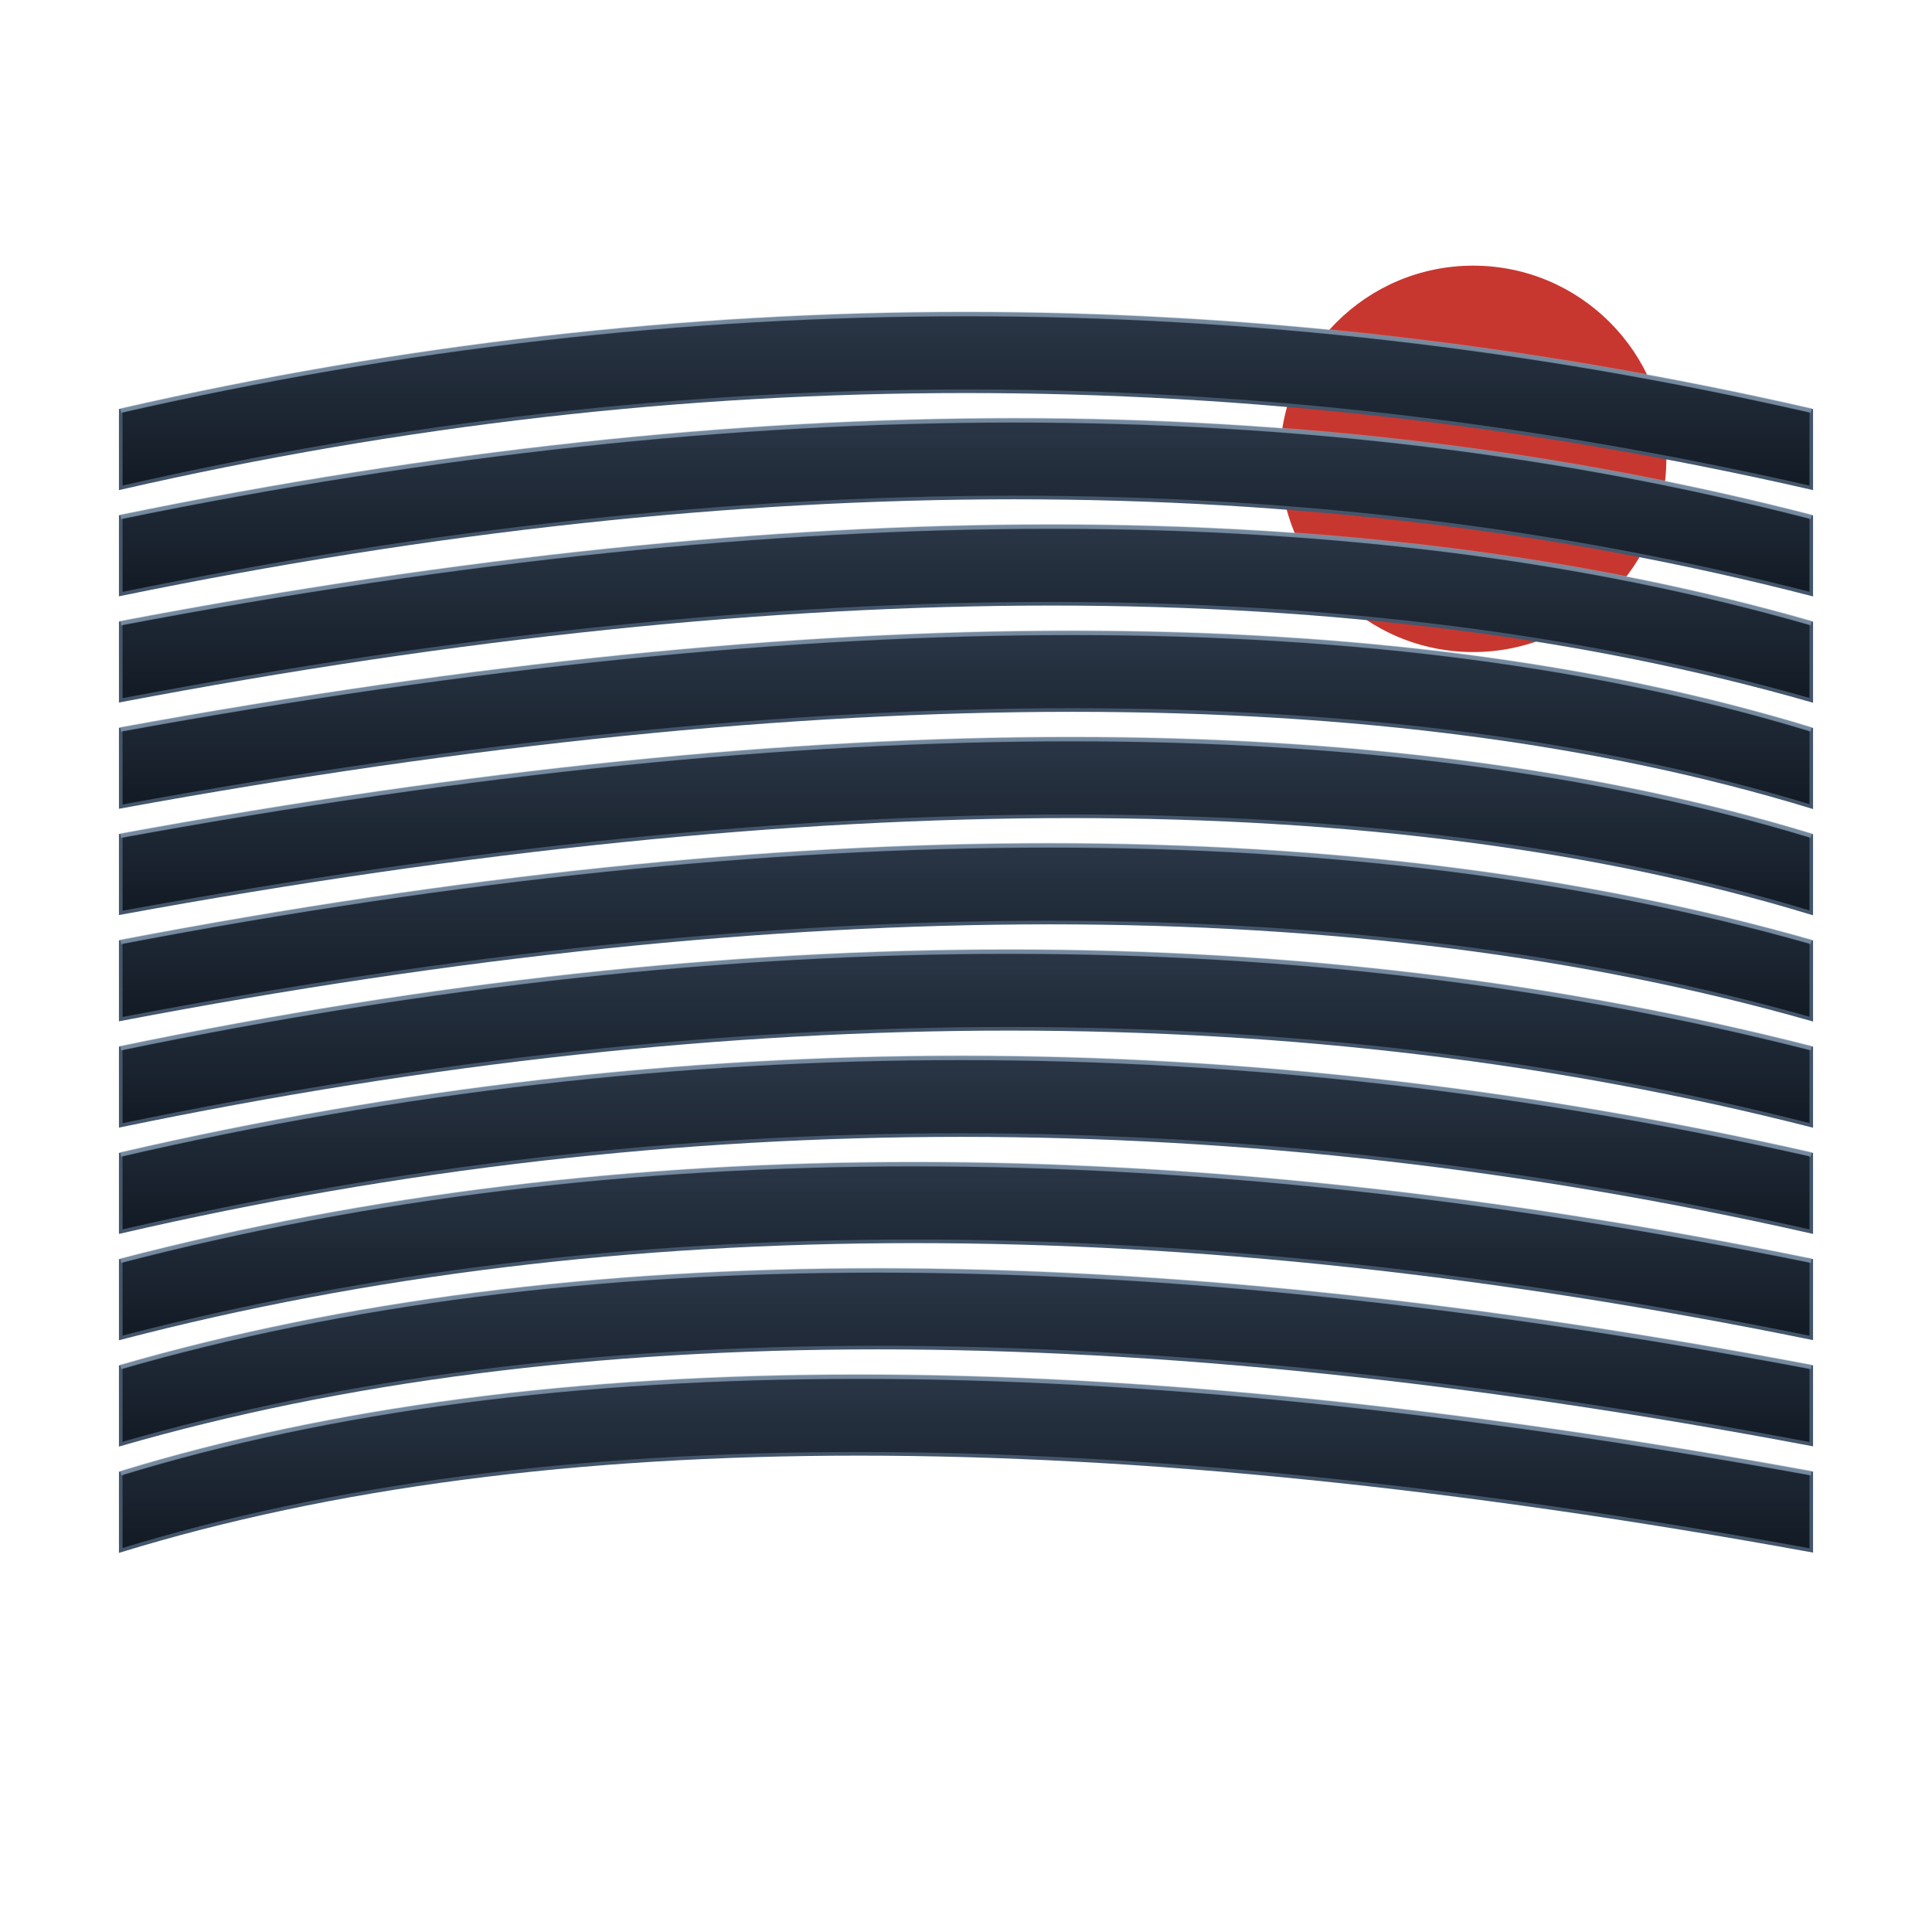
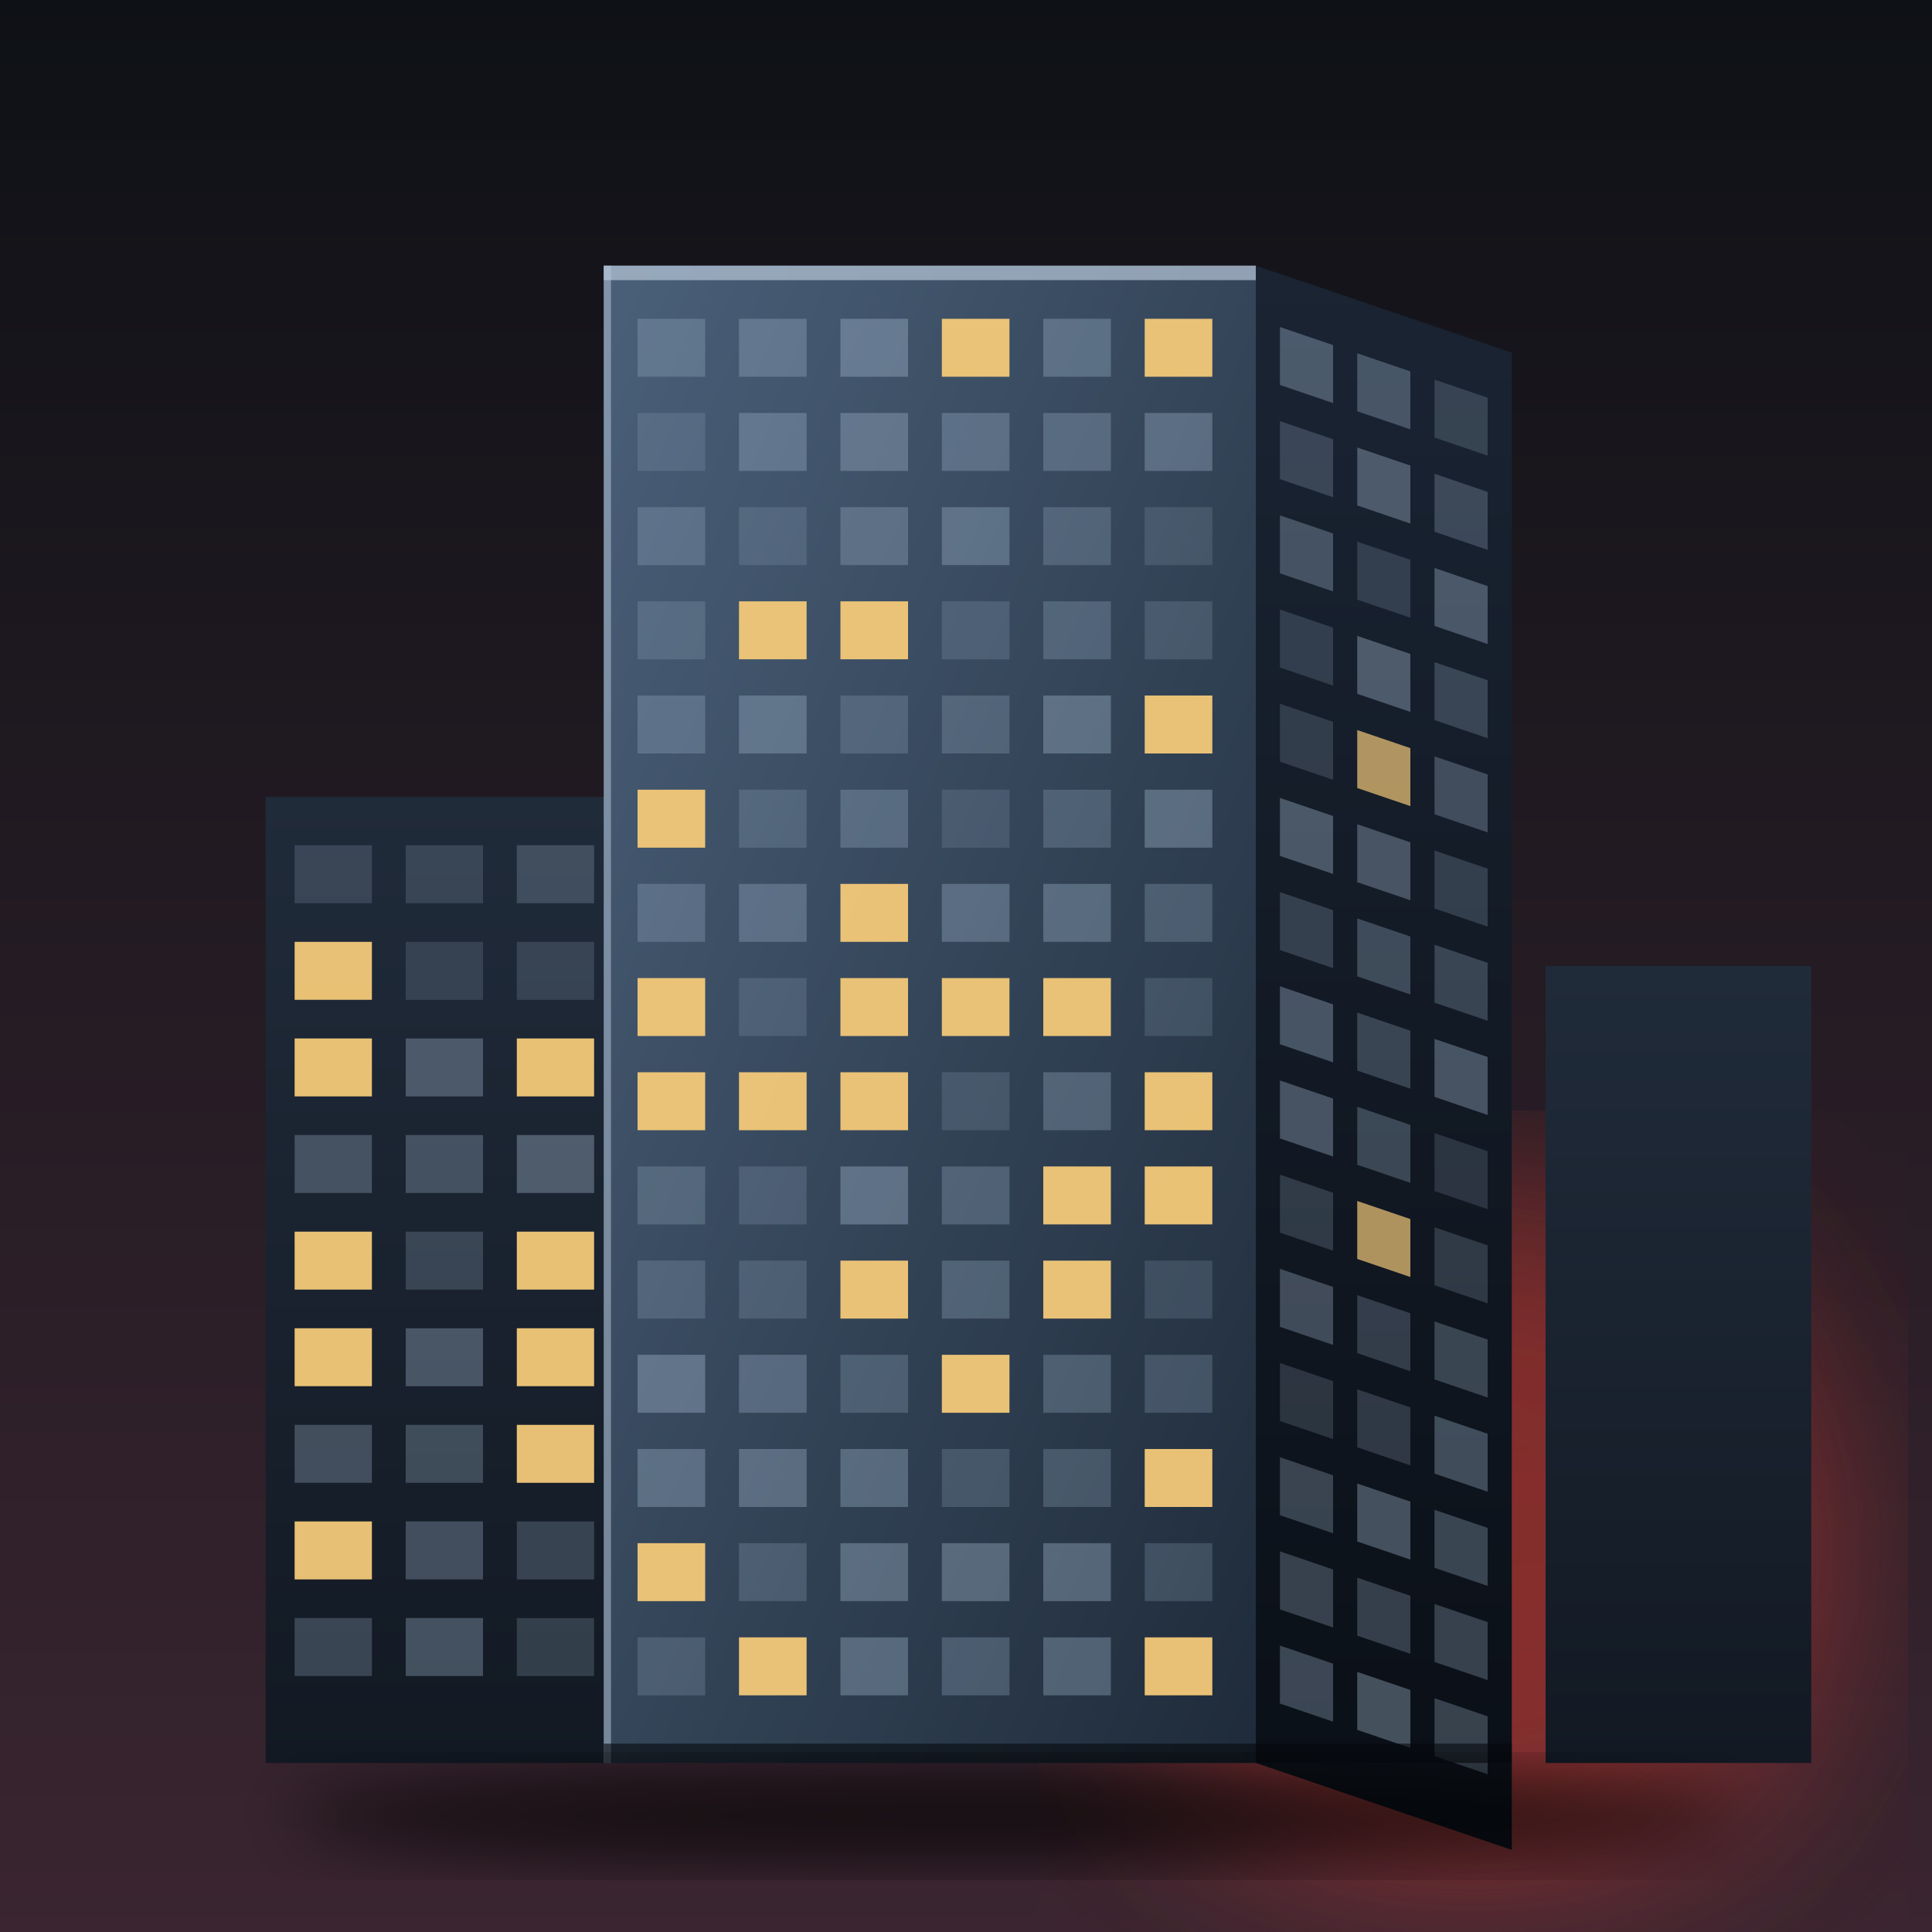
- <svg xmlns="http://www.w3.org/2000/svg" viewBox="0 0 800 800" role="img" aria-label="مبنى حديث بخطوط منحنية">
+ <svg xmlns="http://www.w3.org/2000/svg" viewBox="0 0 800 800" role="img" aria-label="برج سكني حديث في وقت الغروب">
  <defs>
-     <linearGradient id="g" x1="0" y1="0" x2="0" y2="1">
-       <stop offset="0" stop-color="#2A3646" />
-       <stop offset="1" stop-color="#121A24" />
-     </linearGradient>
+     <linearGradient id="sky" x1="0" y1="0" x2="0" y2="1">
+       <stop offset="0" stop-color="#0E1116" />
+       <stop offset="1" stop-color="#3A2530" />
+     </linearGradient>
+     <linearGradient id="front" x1="0" y1="0" x2="1" y2="1">
+       <stop offset="0" stop-color="#4A6079" />
+       <stop offset="1" stop-color="#1F2B3A" />
+     </linearGradient>
+     <linearGradient id="side" x1="0" y1="0" x2="0" y2="1">
+       <stop offset="0" stop-color="#1A2433" />
+       <stop offset="1" stop-color="#0A0F16" />
+     </linearGradient>
+     <linearGradient id="back" x1="0" y1="0" x2="0" y2="1">
+       <stop offset="0" stop-color="#202B3A" />
+       <stop offset="1" stop-color="#121923" />
+     </linearGradient>
+     <filter id="blur">
+       <feGaussianBlur stdDeviation="14" />
+     </filter>
+     <filter id="soft">
+       <feGaussianBlur stdDeviation="40" />
+     </filter>
  </defs>
-   <circle cx="610" cy="190" r="80" fill="#C8372F" />
-   <path d="M50 170 Q400 90 750 170 L750 202 Q400 122 50 202 Z" fill="url(#g)" stroke="#44566B" stroke-width="1.5" />
-   <path d="M50 170 Q400 90 750 170" fill="none" stroke="#9FB4CA" stroke-width="2" opacity=".55" />
-   <path d="M50 214 Q440 134 750 214 L750 246 Q440 166 50 246 Z" fill="url(#g)" stroke="#44566B" stroke-width="1.5" />
-   <path d="M50 214 Q440 134 750 214" fill="none" stroke="#9FB4CA" stroke-width="2" opacity=".55" />
-   <path d="M50 258 Q471 178 750 258 L750 290 Q471 210 50 290 Z" fill="url(#g)" stroke="#44566B" stroke-width="1.5" />
-   <path d="M50 258 Q471 178 750 258" fill="none" stroke="#9FB4CA" stroke-width="2" opacity=".55" />
-   <path d="M50 302 Q488 222 750 302 L750 334 Q488 254 50 334 Z" fill="url(#g)" stroke="#44566B" stroke-width="1.5" />
-   <path d="M50 302 Q488 222 750 302" fill="none" stroke="#9FB4CA" stroke-width="2" opacity=".55" />
-   <path d="M50 346 Q487 266 750 346 L750 378 Q487 298 50 378 Z" fill="url(#g)" stroke="#44566B" stroke-width="1.5" />
-   <path d="M50 346 Q487 266 750 346" fill="none" stroke="#9FB4CA" stroke-width="2" opacity=".55" />
-   <path d="M50 390 Q469 310 750 390 L750 422 Q469 342 50 422 Z" fill="url(#g)" stroke="#44566B" stroke-width="1.5" />
-   <path d="M50 390 Q469 310 750 390" fill="none" stroke="#9FB4CA" stroke-width="2" opacity=".55" />
-   <path d="M50 434 Q436 354 750 434 L750 466 Q436 386 50 466 Z" fill="url(#g)" stroke="#44566B" stroke-width="1.5" />
-   <path d="M50 434 Q436 354 750 434" fill="none" stroke="#9FB4CA" stroke-width="2" opacity=".55" />
-   <path d="M50 478 Q396 398 750 478 L750 510 Q396 430 50 510 Z" fill="url(#g)" stroke="#44566B" stroke-width="1.5" />
-   <path d="M50 478 Q396 398 750 478" fill="none" stroke="#9FB4CA" stroke-width="2" opacity=".55" />
-   <path d="M50 522 Q357 442 750 522 L750 554 Q357 474 50 554 Z" fill="url(#g)" stroke="#44566B" stroke-width="1.5" />
-   <path d="M50 522 Q357 442 750 522" fill="none" stroke="#9FB4CA" stroke-width="2" opacity=".55" />
-   <path d="M50 566 Q327 486 750 566 L750 598 Q327 518 50 598 Z" fill="url(#g)" stroke="#44566B" stroke-width="1.5" />
-   <path d="M50 566 Q327 486 750 566" fill="none" stroke="#9FB4CA" stroke-width="2" opacity=".55" />
-   <path d="M50 610 Q311 530 750 610 L750 642 Q311 562 50 642 Z" fill="url(#g)" stroke="#44566B" stroke-width="1.5" />
-   <path d="M50 610 Q311 530 750 610" fill="none" stroke="#9FB4CA" stroke-width="2" opacity=".55" />
+   <rect width="800" height="800" fill="url(#sky)" />
+   <circle cx="610" cy="640" r="150" fill="#C8372F" opacity=".55" filter="url(#soft)" />
+   <rect x="110" y="330" width="150" height="400" fill="url(#back)" />
+   <rect x="640" y="400" width="110" height="330" fill="url(#back)" />
+   <rect x="122" y="350" width="32" height="24" fill="#9FB4CA" opacity="0.21" />
+   <rect x="168" y="350" width="32" height="24" fill="#9FB4CA" opacity="0.2" />
+   <rect x="214" y="350" width="32" height="24" fill="#9FB4CA" opacity="0.26" />
+   <rect x="122" y="390" width="32" height="24" fill="#F2C879" opacity=".95" />
+   <rect x="168" y="390" width="32" height="24" fill="#9FB4CA" opacity="0.19" />
+   <rect x="214" y="390" width="32" height="24" fill="#9FB4CA" opacity="0.2" />
+   <rect x="122" y="430" width="32" height="24" fill="#F2C879" opacity=".95" />
+   <rect x="168" y="430" width="32" height="24" fill="#9FB4CA" opacity="0.36" />
+   <rect x="214" y="430" width="32" height="24" fill="#F2C879" opacity=".95" />
+   <rect x="122" y="470" width="32" height="24" fill="#9FB4CA" opacity="0.32" />
+   <rect x="168" y="470" width="32" height="24" fill="#9FB4CA" opacity="0.31" />
+   <rect x="214" y="470" width="32" height="24" fill="#9FB4CA" opacity="0.39" />
+   <rect x="122" y="510" width="32" height="24" fill="#F2C879" opacity=".95" />
+   <rect x="168" y="510" width="32" height="24" fill="#9FB4CA" opacity="0.24" />
+   <rect x="214" y="510" width="32" height="24" fill="#F2C879" opacity=".95" />
+   <rect x="122" y="550" width="32" height="24" fill="#F2C879" opacity=".95" />
+   <rect x="168" y="550" width="32" height="24" fill="#9FB4CA" opacity="0.36" />
+   <rect x="214" y="550" width="32" height="24" fill="#F2C879" opacity=".95" />
+   <rect x="122" y="590" width="32" height="24" fill="#9FB4CA" opacity="0.32" />
+   <rect x="168" y="590" width="32" height="24" fill="#9FB4CA" opacity="0.3" />
+   <rect x="214" y="590" width="32" height="24" fill="#F2C879" opacity=".95" />
+   <rect x="122" y="630" width="32" height="24" fill="#F2C879" opacity=".95" />
+   <rect x="168" y="630" width="32" height="24" fill="#9FB4CA" opacity="0.33" />
+   <rect x="214" y="630" width="32" height="24" fill="#9FB4CA" opacity="0.25" />
+   <rect x="122" y="670" width="32" height="24" fill="#9FB4CA" opacity="0.28" />
+   <rect x="168" y="670" width="32" height="24" fill="#9FB4CA" opacity="0.35" />
+   <rect x="214" y="670" width="32" height="24" fill="#9FB4CA" opacity="0.23" />
+   <rect x="250" y="110" width="270" height="620" fill="url(#front)" />
+   <rect x="250" y="110" width="270" height="6" fill="#B8C7D8" opacity=".7" />
+   <rect x="264" y="132" width="28" height="24" fill="#9FB4CA" opacity="0.3" />
+   <rect x="306" y="132" width="28" height="24" fill="#9FB4CA" opacity="0.34" />
+   <rect x="348" y="132" width="28" height="24" fill="#9FB4CA" opacity="0.4" />
+   <rect x="390" y="132" width="28" height="24" fill="#F2C879" opacity=".95" />
+   <rect x="432" y="132" width="28" height="24" fill="#9FB4CA" opacity="0.35" />
+   <rect x="474" y="132" width="28" height="24" fill="#F2C879" opacity=".95" />
+   <rect x="264" y="171" width="28" height="24" fill="#9FB4CA" opacity="0.19" />
+   <rect x="306" y="171" width="28" height="24" fill="#9FB4CA" opacity="0.35" />
+   <rect x="348" y="171" width="28" height="24" fill="#9FB4CA" opacity="0.37" />
+   <rect x="390" y="171" width="28" height="24" fill="#9FB4CA" opacity="0.33" />
+   <rect x="432" y="171" width="28" height="24" fill="#9FB4CA" opacity="0.31" />
+   <rect x="474" y="171" width="28" height="24" fill="#9FB4CA" opacity="0.36" />
+   <rect x="264" y="210" width="28" height="24" fill="#9FB4CA" opacity="0.28" />
+   <rect x="306" y="210" width="28" height="24" fill="#9FB4CA" opacity="0.19" />
+   <rect x="348" y="210" width="28" height="24" fill="#9FB4CA" opacity="0.32" />
+   <rect x="390" y="210" width="28" height="24" fill="#9FB4CA" opacity="0.36" />
+   <rect x="432" y="210" width="28" height="24" fill="#9FB4CA" opacity="0.26" />
+   <rect x="474" y="210" width="28" height="24" fill="#9FB4CA" opacity="0.18" />
+   <rect x="264" y="249" width="28" height="24" fill="#9FB4CA" opacity="0.22" />
+   <rect x="306" y="249" width="28" height="24" fill="#F2C879" opacity=".95" />
+   <rect x="348" y="249" width="28" height="24" fill="#F2C879" opacity=".95" />
+   <rect x="390" y="249" width="28" height="24" fill="#9FB4CA" opacity="0.21" />
+   <rect x="432" y="249" width="28" height="24" fill="#9FB4CA" opacity="0.27" />
+   <rect x="474" y="249" width="28" height="24" fill="#9FB4CA" opacity="0.2" />
+   <rect x="264" y="288" width="28" height="24" fill="#9FB4CA" opacity="0.3" />
+   <rect x="306" y="288" width="28" height="24" fill="#9FB4CA" opacity="0.36" />
+   <rect x="348" y="288" width="28" height="24" fill="#9FB4CA" opacity="0.24" />
+   <rect x="390" y="288" width="28" height="24" fill="#9FB4CA" opacity="0.26" />
+   <rect x="432" y="288" width="28" height="24" fill="#9FB4CA" opacity="0.39" />
+   <rect x="474" y="288" width="28" height="24" fill="#F2C879" opacity=".95" />
+   <rect x="264" y="327" width="28" height="24" fill="#F2C879" opacity=".95" />
+   <rect x="306" y="327" width="28" height="24" fill="#9FB4CA" opacity="0.23" />
+   <rect x="348" y="327" width="28" height="24" fill="#9FB4CA" opacity="0.31" />
+   <rect x="390" y="327" width="28" height="24" fill="#9FB4CA" opacity="0.18" />
+   <rect x="432" y="327" width="28" height="24" fill="#9FB4CA" opacity="0.26" />
+   <rect x="474" y="327" width="28" height="24" fill="#9FB4CA" opacity="0.39" />
+   <rect x="264" y="366" width="28" height="24" fill="#9FB4CA" opacity="0.29" />
+   <rect x="306" y="366" width="28" height="24" fill="#9FB4CA" opacity="0.33" />
+   <rect x="348" y="366" width="28" height="24" fill="#F2C879" opacity=".95" />
+   <rect x="390" y="366" width="28" height="24" fill="#9FB4CA" opacity="0.35" />
+   <rect x="432" y="366" width="28" height="24" fill="#9FB4CA" opacity="0.36" />
+   <rect x="474" y="366" width="28" height="24" fill="#9FB4CA" opacity="0.27" />
+   <rect x="264" y="405" width="28" height="24" fill="#F2C879" opacity=".95" />
+   <rect x="306" y="405" width="28" height="24" fill="#9FB4CA" opacity="0.19" />
+   <rect x="348" y="405" width="28" height="24" fill="#F2C879" opacity=".95" />
+   <rect x="390" y="405" width="28" height="24" fill="#F2C879" opacity=".95" />
+   <rect x="432" y="405" width="28" height="24" fill="#F2C879" opacity=".95" />
+   <rect x="474" y="405" width="28" height="24" fill="#9FB4CA" opacity="0.19" />
+   <rect x="264" y="444" width="28" height="24" fill="#F2C879" opacity=".95" />
+   <rect x="306" y="444" width="28" height="24" fill="#F2C879" opacity=".95" />
+   <rect x="348" y="444" width="28" height="24" fill="#F2C879" opacity=".95" />
+   <rect x="390" y="444" width="28" height="24" fill="#9FB4CA" opacity="0.19" />
+   <rect x="432" y="444" width="28" height="24" fill="#9FB4CA" opacity="0.32" />
+   <rect x="474" y="444" width="28" height="24" fill="#F2C879" opacity=".95" />
+   <rect x="264" y="483" width="28" height="24" fill="#9FB4CA" opacity="0.26" />
+   <rect x="306" y="483" width="28" height="24" fill="#9FB4CA" opacity="0.21" />
+   <rect x="348" y="483" width="28" height="24" fill="#9FB4CA" opacity="0.4" />
+   <rect x="390" y="483" width="28" height="24" fill="#9FB4CA" opacity="0.29" />
+   <rect x="432" y="483" width="28" height="24" fill="#F2C879" opacity=".95" />
+   <rect x="474" y="483" width="28" height="24" fill="#F2C879" opacity=".95" />
+   <rect x="264" y="522" width="28" height="24" fill="#9FB4CA" opacity="0.24" />
+   <rect x="306" y="522" width="28" height="24" fill="#9FB4CA" opacity="0.22" />
+   <rect x="348" y="522" width="28" height="24" fill="#F2C879" opacity=".95" />
+   <rect x="390" y="522" width="28" height="24" fill="#9FB4CA" opacity="0.3" />
+   <rect x="432" y="522" width="28" height="24" fill="#F2C879" opacity=".95" />
+   <rect x="474" y="522" width="28" height="24" fill="#9FB4CA" opacity="0.19" />
+   <rect x="264" y="561" width="28" height="24" fill="#9FB4CA" opacity="0.4" />
+   <rect x="306" y="561" width="28" height="24" fill="#9FB4CA" opacity="0.33" />
+   <rect x="348" y="561" width="28" height="24" fill="#9FB4CA" opacity="0.26" />
+   <rect x="390" y="561" width="28" height="24" fill="#F2C879" opacity=".95" />
+   <rect x="432" y="561" width="28" height="24" fill="#9FB4CA" opacity="0.3" />
+   <rect x="474" y="561" width="28" height="24" fill="#9FB4CA" opacity="0.25" />
+   <rect x="264" y="600" width="28" height="24" fill="#9FB4CA" opacity="0.36" />
+   <rect x="306" y="600" width="28" height="24" fill="#9FB4CA" opacity="0.37" />
+   <rect x="348" y="600" width="28" height="24" fill="#9FB4CA" opacity="0.36" />
+   <rect x="390" y="600" width="28" height="24" fill="#9FB4CA" opacity="0.23" />
+   <rect x="432" y="600" width="28" height="24" fill="#9FB4CA" opacity="0.26" />
+   <rect x="474" y="600" width="28" height="24" fill="#F2C879" opacity=".95" />
+   <rect x="264" y="639" width="28" height="24" fill="#F2C879" opacity=".95" />
+   <rect x="306" y="639" width="28" height="24" fill="#9FB4CA" opacity="0.24" />
+   <rect x="348" y="639" width="28" height="24" fill="#9FB4CA" opacity="0.39" />
+   <rect x="390" y="639" width="28" height="24" fill="#9FB4CA" opacity="0.39" />
+   <rect x="432" y="639" width="28" height="24" fill="#9FB4CA" opacity="0.39" />
+   <rect x="474" y="639" width="28" height="24" fill="#9FB4CA" opacity="0.23" />
+   <rect x="264" y="678" width="28" height="24" fill="#9FB4CA" opacity="0.22" />
+   <rect x="306" y="678" width="28" height="24" fill="#F2C879" opacity=".95" />
+   <rect x="348" y="678" width="28" height="24" fill="#9FB4CA" opacity="0.38" />
+   <rect x="390" y="678" width="28" height="24" fill="#9FB4CA" opacity="0.29" />
+   <rect x="432" y="678" width="28" height="24" fill="#9FB4CA" opacity="0.36" />
+   <rect x="474" y="678" width="28" height="24" fill="#F2C879" opacity=".95" />
+   <polygon points="520,110 626,146 626,766 520,730" fill="url(#side)" />
+   <g transform="translate(520,110) skewY(18.8)">
+     <rect x="10" y="22" width="22" height="24" fill="#9FB4CA" opacity="0.38" />
+     <rect x="42" y="22" width="22" height="24" fill="#9FB4CA" opacity="0.35" />
+     <rect x="74" y="22" width="22" height="24" fill="#9FB4CA" opacity="0.22" />
+     <rect x="10" y="61" width="22" height="24" fill="#9FB4CA" opacity="0.25" />
+     <rect x="42" y="61" width="22" height="24" fill="#9FB4CA" opacity="0.39" />
+     <rect x="74" y="61" width="22" height="24" fill="#9FB4CA" opacity="0.27" />
+     <rect x="10" y="100" width="22" height="24" fill="#9FB4CA" opacity="0.34" />
+     <rect x="42" y="100" width="22" height="24" fill="#9FB4CA" opacity="0.21" />
+     <rect x="74" y="100" width="22" height="24" fill="#9FB4CA" opacity="0.38" />
+     <rect x="10" y="139" width="22" height="24" fill="#9FB4CA" opacity="0.21" />
+     <rect x="42" y="139" width="22" height="24" fill="#9FB4CA" opacity="0.4" />
+     <rect x="74" y="139" width="22" height="24" fill="#9FB4CA" opacity="0.26" />
+     <rect x="10" y="178" width="22" height="24" fill="#9FB4CA" opacity="0.21" />
+     <rect x="42" y="178" width="22" height="24" fill="#F2C879" opacity=".7" />
+     <rect x="74" y="178" width="22" height="24" fill="#9FB4CA" opacity="0.32" />
+     <rect x="10" y="217" width="22" height="24" fill="#9FB4CA" opacity="0.39" />
+     <rect x="42" y="217" width="22" height="24" fill="#9FB4CA" opacity="0.37" />
+     <rect x="74" y="217" width="22" height="24" fill="#9FB4CA" opacity="0.23" />
+     <rect x="10" y="256" width="22" height="24" fill="#9FB4CA" opacity="0.24" />
+     <rect x="42" y="256" width="22" height="24" fill="#9FB4CA" opacity="0.31" />
+     <rect x="74" y="256" width="22" height="24" fill="#9FB4CA" opacity="0.27" />
+     <rect x="10" y="295" width="22" height="24" fill="#9FB4CA" opacity="0.38" />
+     <rect x="42" y="295" width="22" height="24" fill="#9FB4CA" opacity="0.28" />
+     <rect x="74" y="295" width="22" height="24" fill="#9FB4CA" opacity="0.38" />
+     <rect x="10" y="334" width="22" height="24" fill="#9FB4CA" opacity="0.38" />
+     <rect x="42" y="334" width="22" height="24" fill="#9FB4CA" opacity="0.3" />
+     <rect x="74" y="334" width="22" height="24" fill="#9FB4CA" opacity="0.18" />
+     <rect x="10" y="373" width="22" height="24" fill="#9FB4CA" opacity="0.22" />
+     <rect x="42" y="373" width="22" height="24" fill="#F2C879" opacity=".7" />
+     <rect x="74" y="373" width="22" height="24" fill="#9FB4CA" opacity="0.22" />
+     <rect x="10" y="412" width="22" height="24" fill="#9FB4CA" opacity="0.34" />
+     <rect x="42" y="412" width="22" height="24" fill="#9FB4CA" opacity="0.25" />
+     <rect x="74" y="412" width="22" height="24" fill="#9FB4CA" opacity="0.3" />
+     <rect x="10" y="451" width="22" height="24" fill="#9FB4CA" opacity="0.2" />
+     <rect x="42" y="451" width="22" height="24" fill="#9FB4CA" opacity="0.23" />
+     <rect x="74" y="451" width="22" height="24" fill="#9FB4CA" opacity="0.35" />
+     <rect x="10" y="490" width="22" height="24" fill="#9FB4CA" opacity="0.3" />
+     <rect x="42" y="490" width="22" height="24" fill="#9FB4CA" opacity="0.38" />
+     <rect x="74" y="490" width="22" height="24" fill="#9FB4CA" opacity="0.31" />
+     <rect x="10" y="529" width="22" height="24" fill="#9FB4CA" opacity="0.29" />
+     <rect x="42" y="529" width="22" height="24" fill="#9FB4CA" opacity="0.28" />
+     <rect x="74" y="529" width="22" height="24" fill="#9FB4CA" opacity="0.29" />
+     <rect x="10" y="568" width="22" height="24" fill="#9FB4CA" opacity="0.33" />
+     <rect x="42" y="568" width="22" height="24" fill="#9FB4CA" opacity="0.39" />
+     <rect x="74" y="568" width="22" height="24" fill="#9FB4CA" opacity="0.3" />
+   </g>
+   <rect x="250" y="110" width="3" height="620" fill="#B8C7D8" opacity=".5" />
+   <rect x="250" y="722" width="376" height="8" fill="#05080C" opacity=".6" />
+   <ellipse cx="420" cy="752" rx="300" ry="22" fill="#000" opacity=".6" filter="url(#blur)" />
</svg>
